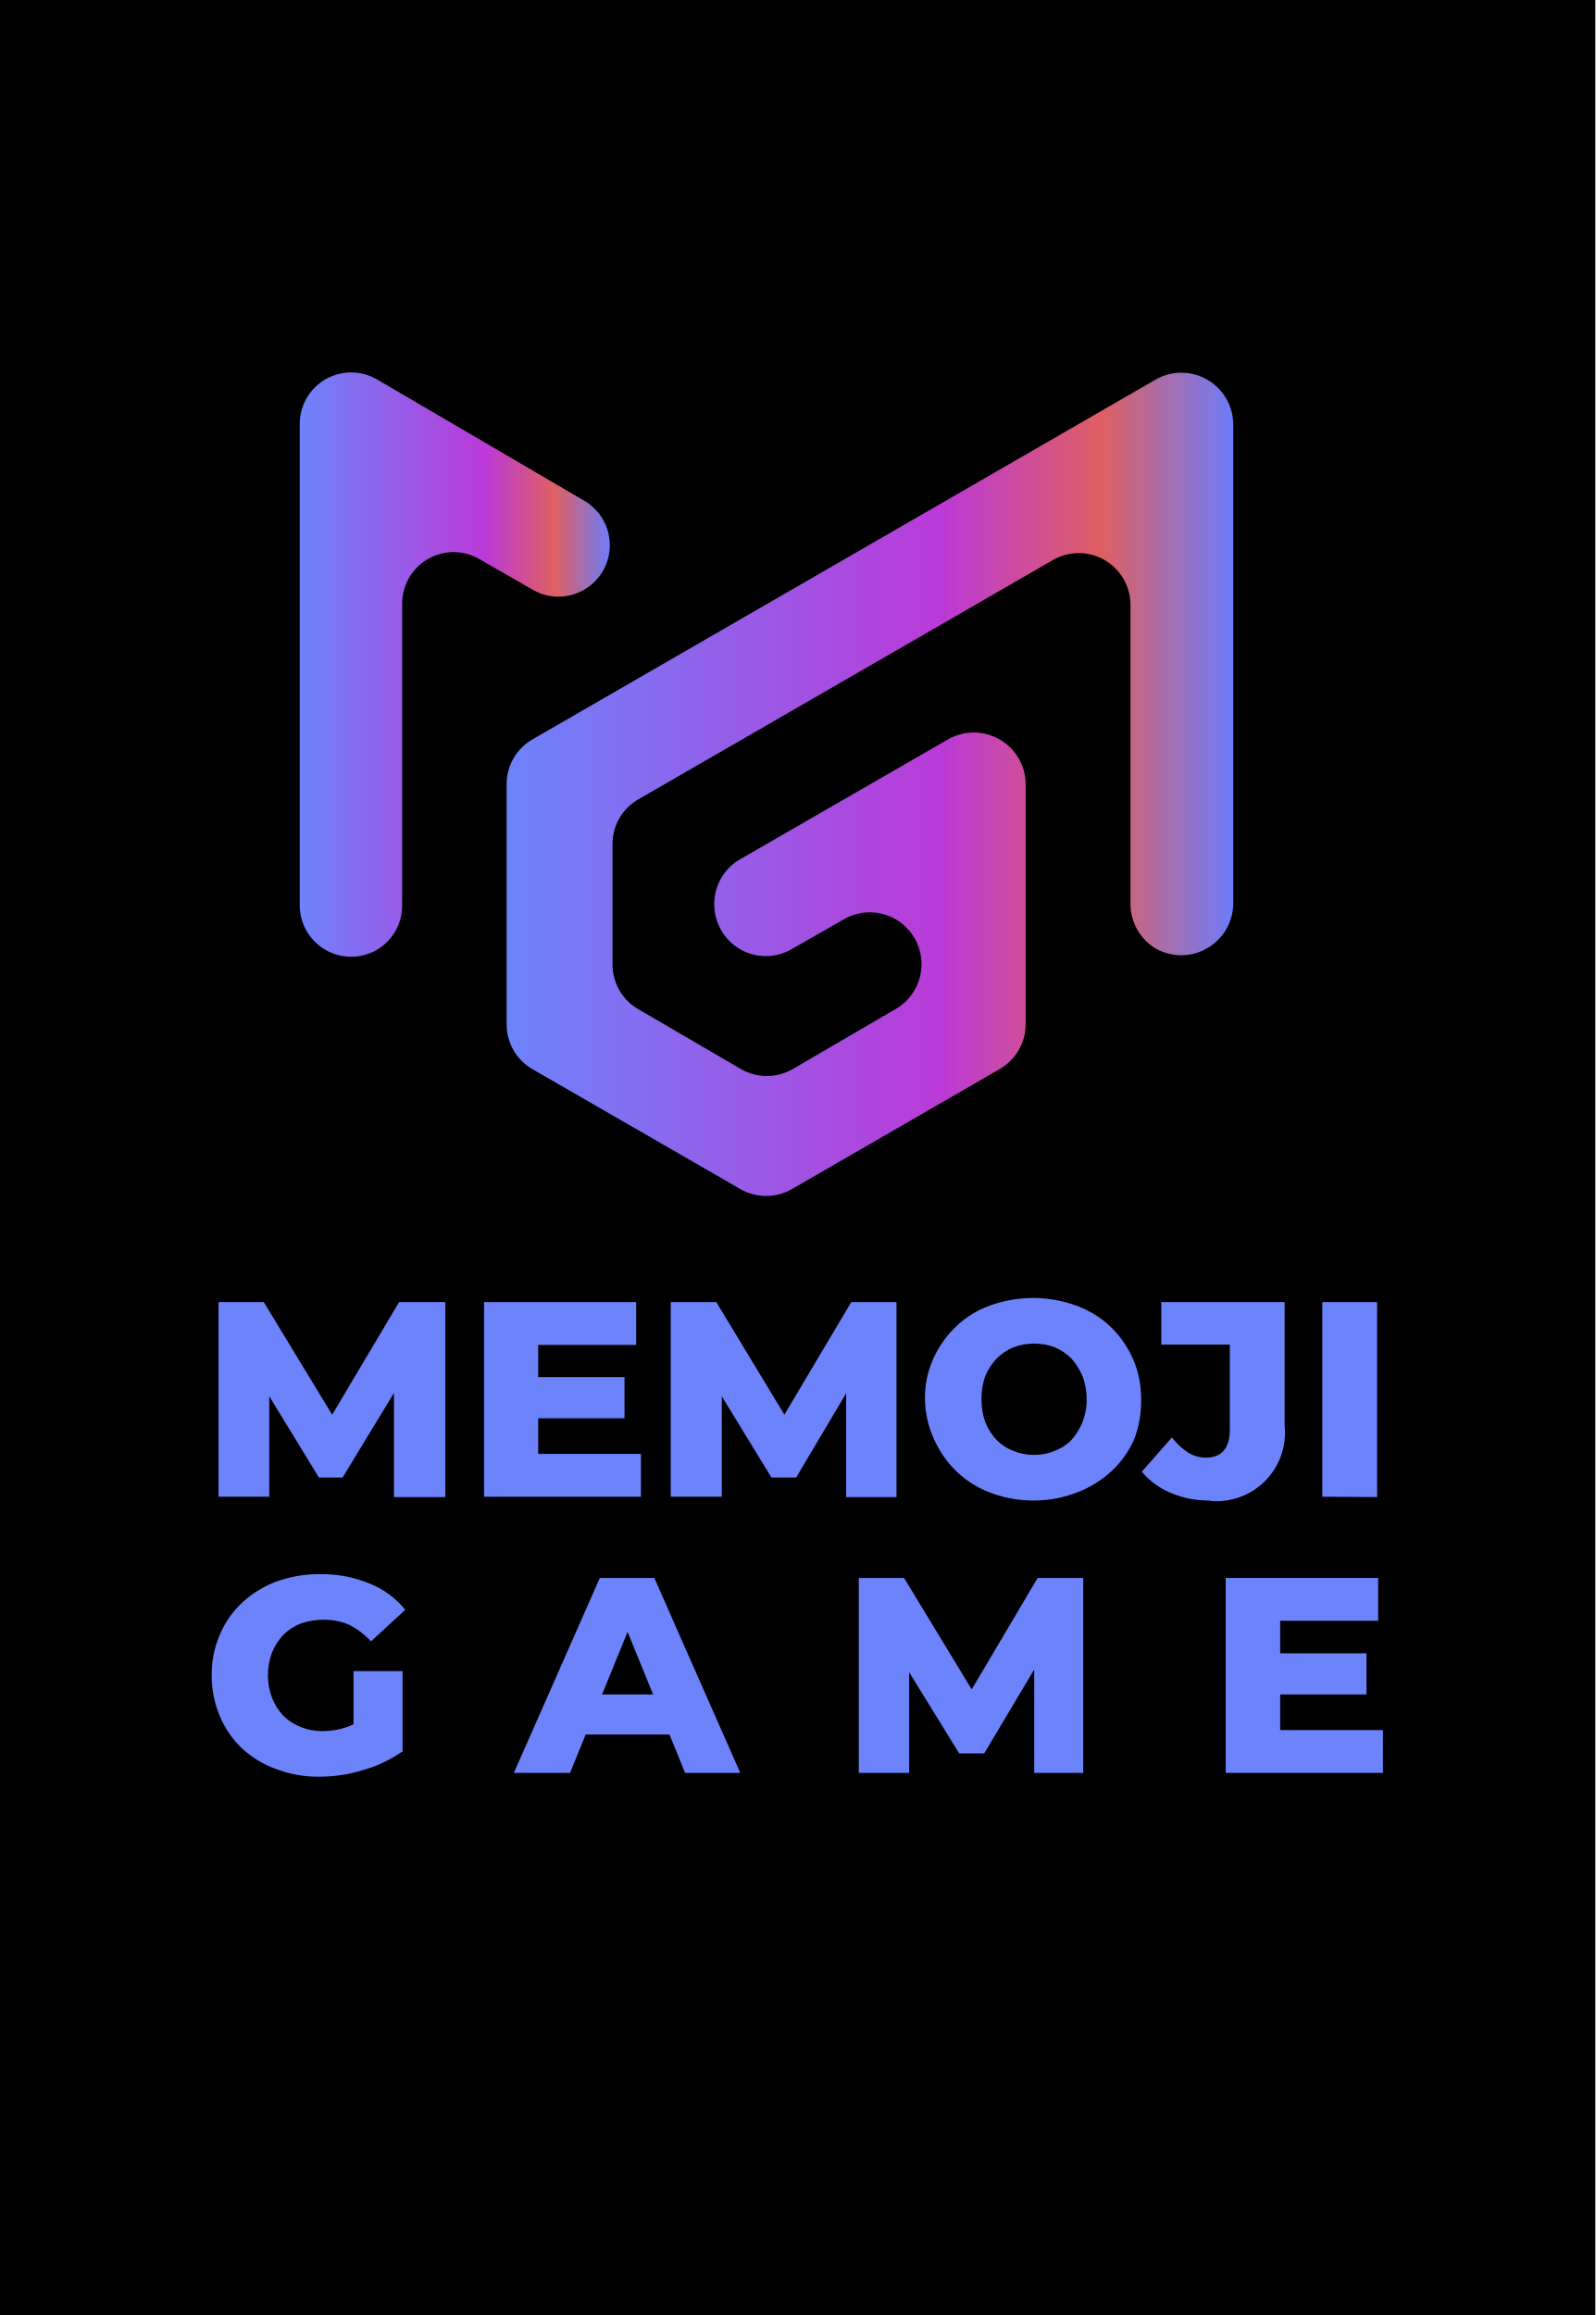
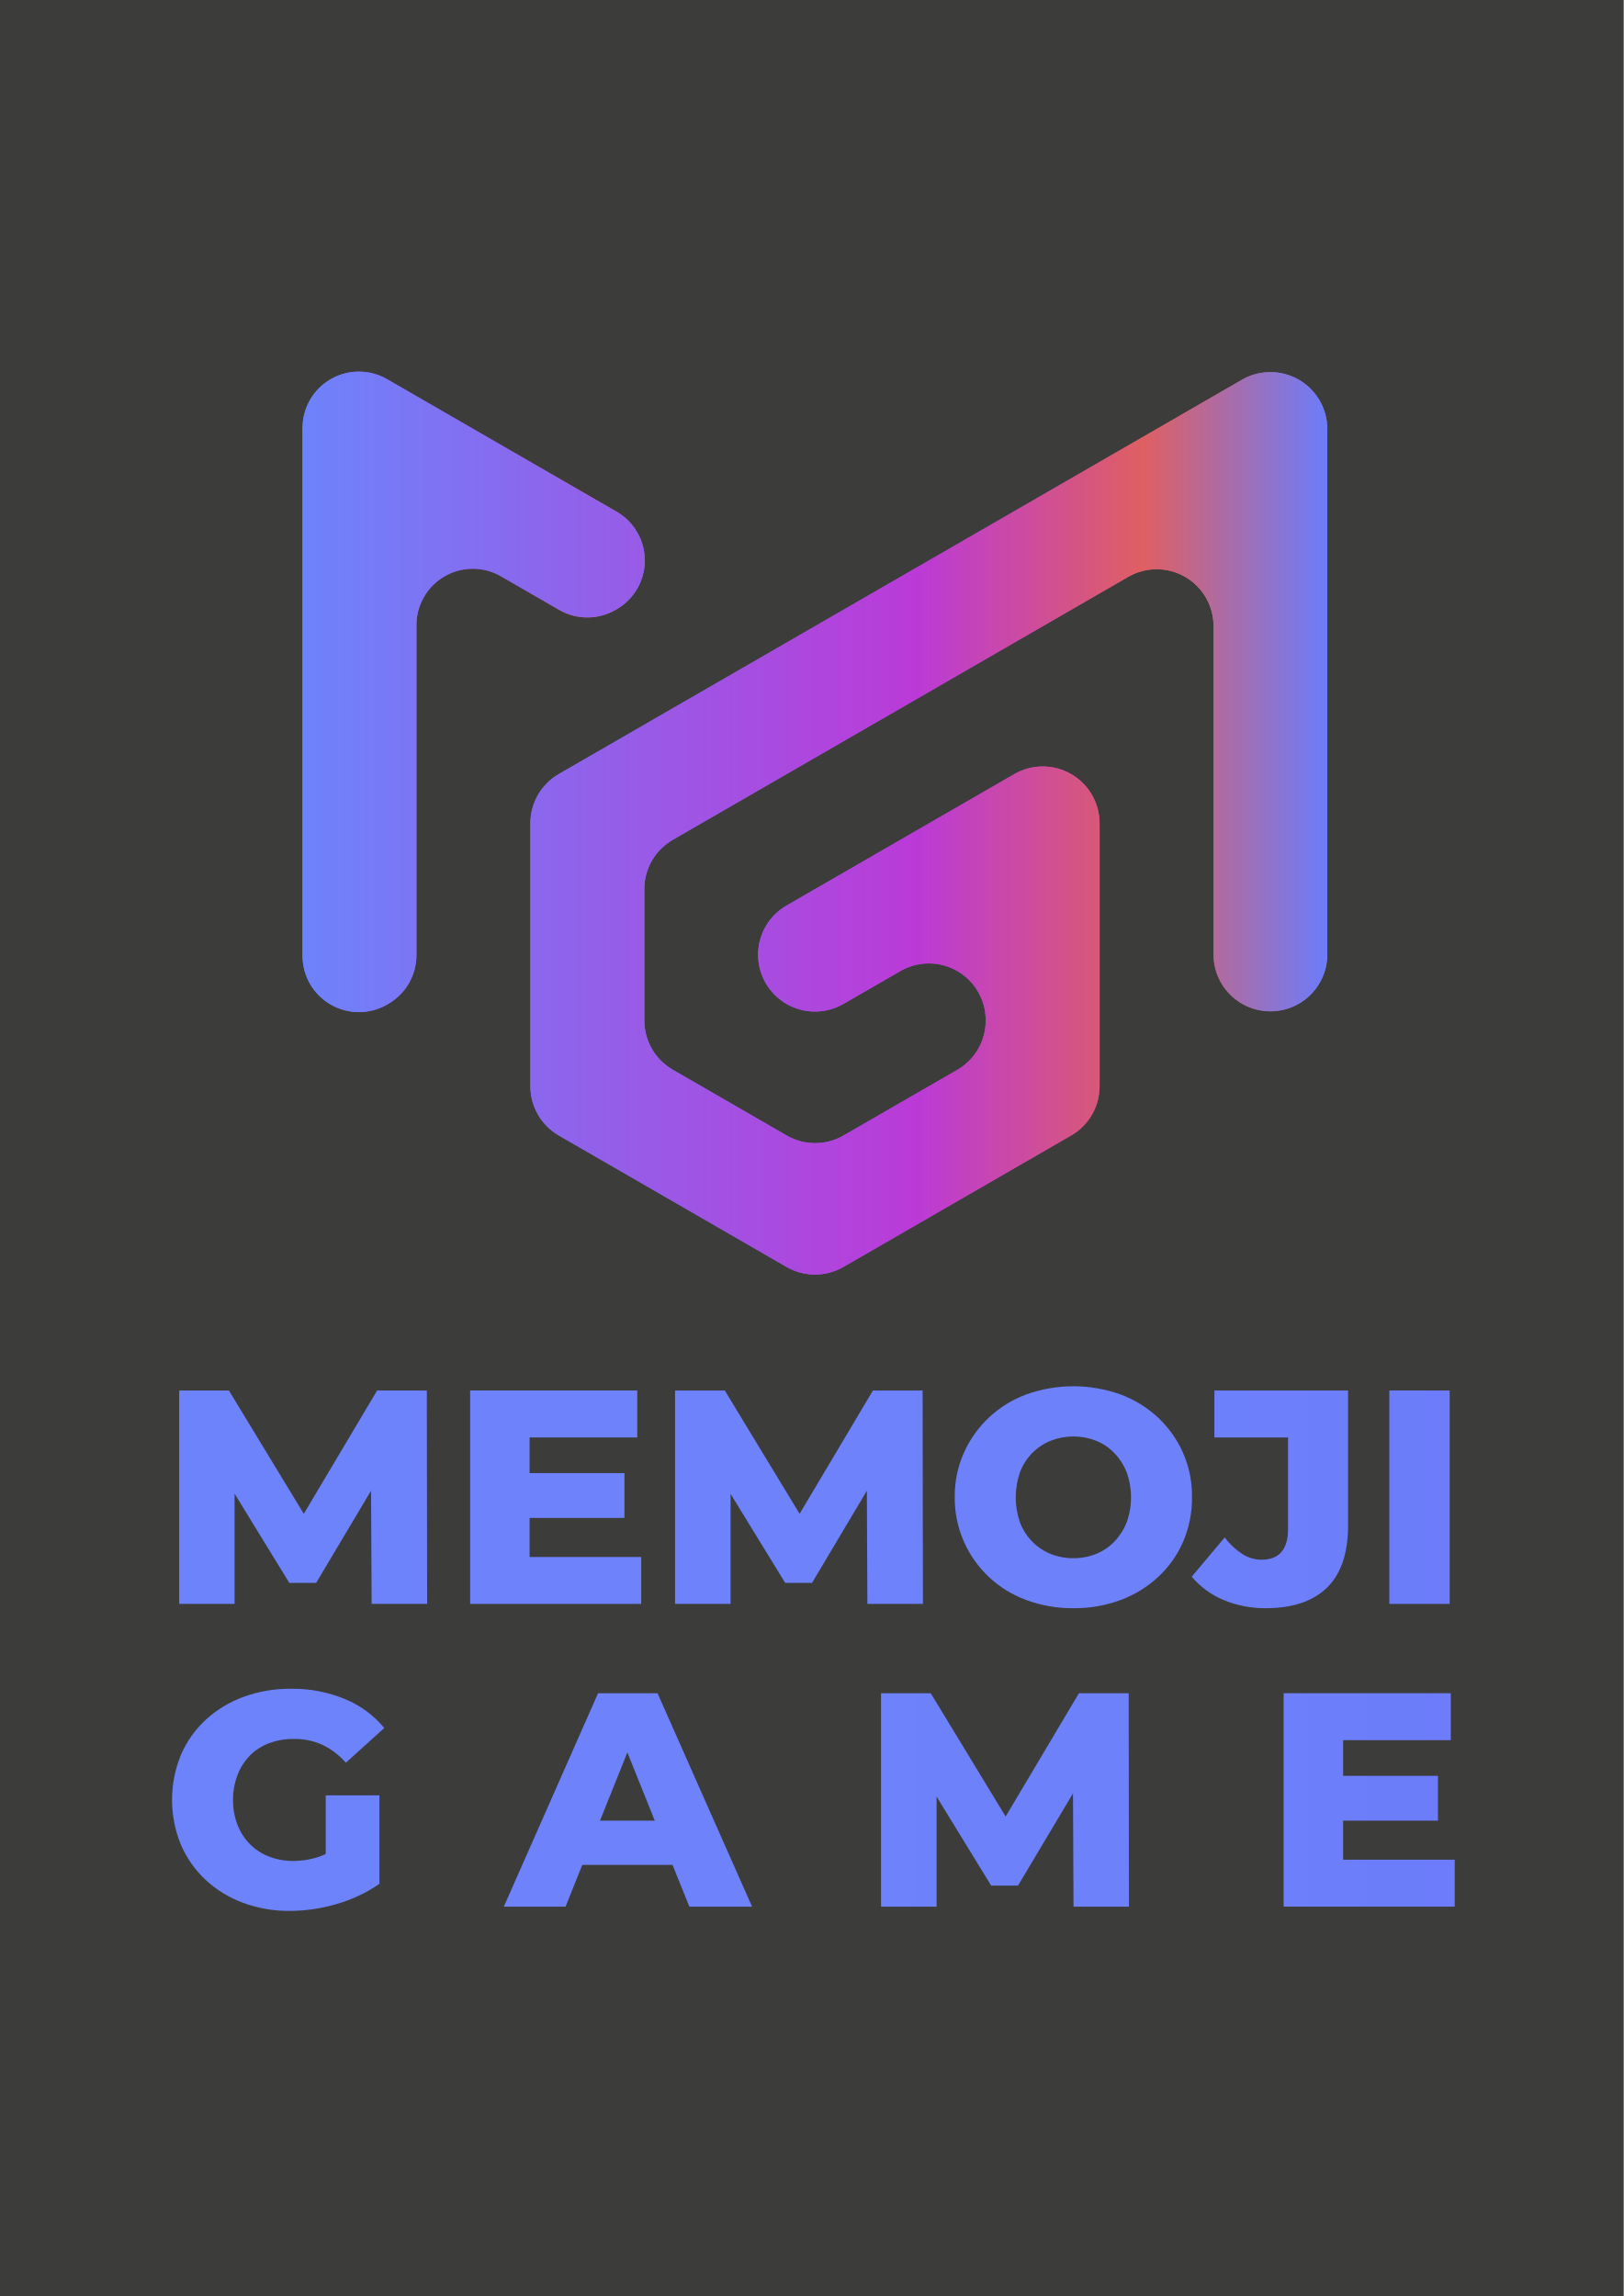
- <svg xmlns="http://www.w3.org/2000/svg" xmlns:xlink="http://www.w3.org/1999/xlink" viewBox="0 0 46.57 67.56">
+ <svg xmlns="http://www.w3.org/2000/svg" xmlns:xlink="http://www.w3.org/1999/xlink" id="Capa_1" data-name="Capa 1" viewBox="0 0 595.28 841.89">
  <defs>
-     <style>.cls-1{fill:url(#Degradado_sin_nombre_86);}.cls-2{fill:url(#Degradado_sin_nombre_86-2);}.cls-3{fill:#6d83fb;}</style>
-     <linearGradient id="Degradado_sin_nombre_86" x1="8.72" y1="19.39" x2="17.83" y2="19.39" gradientUnits="userSpaceOnUse">
+     <style>.cls-1{fill:#3c3c3b;}.cls-2{fill:url(#Degradado_sin_nombre_86);}.cls-3{fill:url(#Degradado_sin_nombre_86-2);}.cls-4{fill:url(#Degradado_sin_nombre_86-3);}.cls-5{fill:url(#Degradado_sin_nombre_3);}</style>
+     <linearGradient id="Degradado_sin_nombre_86" x1="110.97" y1="253.7" x2="236.4" y2="253.7" gradientUnits="userSpaceOnUse">
      <stop offset="0" stop-color="#6d83fb" />
      <stop offset="0.6" stop-color="#bb3ad7" />
      <stop offset="0.82" stop-color="#df5f62" />
      <stop offset="1" stop-color="#6c7cfa" />
    </linearGradient>
-     <linearGradient id="Degradado_sin_nombre_86-2" x1="14.79" y1="22.89" x2="36" y2="22.89" xlink:href="#Degradado_sin_nombre_86" />
+     <linearGradient id="Degradado_sin_nombre_86-2" x1="194.45" y1="301.9" x2="486.6" y2="301.9" xlink:href="#Degradado_sin_nombre_86" />
+     <linearGradient id="Degradado_sin_nombre_86-3" x1="105.97" y1="300.8" x2="481.6" y2="300.8" gradientTransform="translate(5 1)" xlink:href="#Degradado_sin_nombre_86" />
+     <linearGradient id="Degradado_sin_nombre_3" x1="71.07" y1="603.49" x2="541.33" y2="603.49" gradientTransform="translate(-8 1)" gradientUnits="userSpaceOnUse">
+       <stop offset="0" stop-color="#6d83fb" />
+       <stop offset="0.77" stop-color="#6d81fb" />
+       <stop offset="1" stop-color="#6c7cfa" />
+     </linearGradient>
  </defs>
-   <g id="Capa_2" data-name="Capa 2">
-     <g id="Capa_1-2" data-name="Capa 1">
-       <rect width="46.57" height="67.56" />
-       <path class="cls-1" d="M17.05,17.21l0,0a1.5,1.5,0,0,0,0-2.6L11,11.07a1.5,1.5,0,0,0-2.25,1.3V26.42A1.5,1.5,0,0,0,11,27.72l0,0a1.5,1.5,0,0,0,.74-1.3V17.62A1.5,1.5,0,0,1,14,16.32l1.55.89A1.49,1.49,0,0,0,17.05,17.21Z" />
-       <path class="cls-2" d="M35.24,11.08a1.51,1.51,0,0,0-1.51,0L15.54,21.58a1.5,1.5,0,0,0-.75,1.31v7a1.5,1.5,0,0,0,.75,1.31l6.07,3.5a1.51,1.51,0,0,0,1.51,0l6.06-3.5a1.51,1.51,0,0,0,.76-1.31v-7a1.51,1.51,0,0,0-.76-1.31h0a1.51,1.51,0,0,0-1.51,0l-6.07,3.5a1.5,1.5,0,0,0-.75,1.31h0a1.52,1.52,0,0,0,.75,1.31h0a1.51,1.51,0,0,0,1.51,0l1.52-.87a1.51,1.51,0,0,1,2.27,1.31h0a1.51,1.51,0,0,1-.76,1.31l-3,1.75a1.51,1.51,0,0,1-1.51,0l-3-1.75a1.5,1.5,0,0,1-.75-1.31v-3.5a1.5,1.5,0,0,1,.75-1.31l12.13-7A1.51,1.51,0,0,1,33,17.64v8.74a1.52,1.52,0,0,0,.75,1.31h0A1.52,1.52,0,0,0,36,26.38v-14A1.51,1.51,0,0,0,35.24,11.08Z" />
-       <path class="cls-3" d="M6.38,43.68V38H7.7l2.35,3.87h-.7L11.65,38H13v5.69H11.5V40.24h.25L10,43.12H9.31L7.55,40.24h.31v3.44Z" />
-       <path class="cls-3" d="M15.71,42.43h3v1.25H14.13V38h4.44v1.25H15.71Zm-.11-2.24h2.63v1.2H15.6Z" />
-       <path class="cls-3" d="M19.58,43.68V38h1.33l2.34,3.87h-.7L24.85,38h1.32v5.69H24.7V40.24h.25l-1.71,2.88h-.72l-1.76-2.88h.31v3.44Z" />
-       <path class="cls-3" d="M30.19,43.79a3.48,3.48,0,0,1-1.26-.22,2.91,2.91,0,0,1-1-.62,3,3,0,0,1-.66-.94A2.9,2.9,0,0,1,27,40.83a2.78,2.78,0,0,1,.24-1.17,3,3,0,0,1,.66-.94,2.77,2.77,0,0,1,1-.62,3.69,3.69,0,0,1,2.51,0,2.89,2.89,0,0,1,1,.61,3,3,0,0,1,.66.94,2.86,2.86,0,0,1,.24,1.18A3.08,3.08,0,0,1,33.11,42a2.81,2.81,0,0,1-.66.93,3.06,3.06,0,0,1-1,.62A3.39,3.39,0,0,1,30.19,43.79Zm0-1.33a1.53,1.53,0,0,0,.6-.12,1.34,1.34,0,0,0,.49-.32,1.82,1.82,0,0,0,.32-.52,1.74,1.74,0,0,0,.12-.67,1.81,1.81,0,0,0-.12-.67,1.91,1.91,0,0,0-.32-.51,1.51,1.51,0,0,0-.49-.33,1.72,1.72,0,0,0-1.21,0,1.51,1.51,0,0,0-.49.33,1.72,1.72,0,0,0-.33.51,2,2,0,0,0-.11.67,2,2,0,0,0,.11.67,1.65,1.65,0,0,0,.33.52,1.34,1.34,0,0,0,.49.32A1.54,1.54,0,0,0,30.19,42.46Z" />
-       <path class="cls-3" d="M35.31,43.79a2.78,2.78,0,0,1-1.13-.22,2.2,2.2,0,0,1-.85-.62l.88-1a1.91,1.91,0,0,0,.47.44,1,1,0,0,0,.51.15c.47,0,.71-.27.71-.82V39.24h-2V38H37.5v3.6a2,2,0,0,1-2.19,2.2Z" />
-       <path class="cls-3" d="M38.6,43.68V38h1.6v5.69Z" />
-       <path class="cls-3" d="M9.32,51.85a3.39,3.39,0,0,1-1.25-.22,2.92,2.92,0,0,1-1-.6,2.78,2.78,0,0,1-.65-.94,3,3,0,0,1-.24-1.2,2.91,2.91,0,0,1,.24-1.19,2.68,2.68,0,0,1,.66-.94,3.05,3.05,0,0,1,1-.61,3.68,3.68,0,0,1,1.27-.21,3.61,3.61,0,0,1,1.43.27,2.54,2.54,0,0,1,1.05.77l-1,.92a2.29,2.29,0,0,0-.63-.48,1.86,1.86,0,0,0-.75-.15,2,2,0,0,0-.67.11,1.5,1.5,0,0,0-.51.33,1.65,1.65,0,0,0-.33.52,1.88,1.88,0,0,0,0,1.32,1.65,1.65,0,0,0,.33.52,1.5,1.5,0,0,0,.51.33,1.67,1.67,0,0,0,.65.12,2.1,2.1,0,0,0,.7-.12,2.24,2.24,0,0,0,.69-.4l.9,1.13a3.79,3.79,0,0,1-1.13.53A4.28,4.28,0,0,1,9.32,51.85Zm1-.93V48.77h1.43v2.36Z" />
-       <path class="cls-3" d="M15,51.74l2.51-5.69h1.59l2.51,5.69H20l-2-4.9h.64l-2,4.9Zm1.38-1.12.41-1.17h2.78L20,50.62Z" />
-       <path class="cls-3" d="M25.07,51.74V46.05h1.32l2.35,3.87H28l2.29-3.87h1.33v5.69H30.19l0-3.44h.25l-1.71,2.87H28L26.23,48.3h.31v3.44Z" />
-       <path class="cls-3" d="M37.37,50.49h3v1.25H35.78V46.05h4.45V47.3H37.37Zm-.12-2.24h2.64v1.2H37.25Z" />
-     </g>
-   </g>
+   <rect class="cls-1" width="595.28" height="841.89" />
+   <path class="cls-2" d="M225.63,223.64l.43-.24a20.65,20.65,0,0,0,0-35.77l-84.14-48.58a20.65,20.65,0,0,0-31,17.89V350.47a20.66,20.66,0,0,0,31,17.88l.43-.26a20.6,20.6,0,0,0,10.32-17.88v-121a20.66,20.66,0,0,1,31-17.89l21.3,12.3A20.63,20.63,0,0,0,225.63,223.64Z" />
+   <path class="cls-3" d="M476.17,139.24a20.8,20.8,0,0,0-20.84,0L204.87,283.83a20.83,20.83,0,0,0-10.42,18.05v96.41a20.86,20.86,0,0,0,10.42,18.06c27.18,15.68,56.33,32.53,83.5,48.21a20.81,20.81,0,0,0,20.83,0c27.17-15.7,56.34-32.53,83.51-48.21a20.84,20.84,0,0,0,10.42-18.06v-96.4a20.83,20.83,0,0,0-10.42-18.05h0a20.84,20.84,0,0,0-20.86,0c-27.17,15.7-56.34,32.52-83.51,48.22a20.82,20.82,0,0,0-10.41,18h0a20.87,20.87,0,0,0,10.43,18.06h0a20.85,20.85,0,0,0,20.84,0l20.9-12.06a20.85,20.85,0,0,1,31.28,18.06v0A20.83,20.83,0,0,1,351,392.26l-41.75,24.11a20.83,20.83,0,0,1-20.83,0c-13.32-7.68-28.48-16.43-41.78-24.12a20.86,20.86,0,0,1-10.42-18.06V326a20.85,20.85,0,0,1,10.41-18.06c55.21-31.87,111.55-64.39,167-96.42a20.85,20.85,0,0,1,31.27,18.07V350a20.86,20.86,0,0,0,10.38,18h0a20.85,20.85,0,0,0,31.33-18V157.3A20.86,20.86,0,0,0,476.17,139.24Z" />
+   <path class="cls-4" d="M225.63,223.64l.43-.24a20.65,20.65,0,0,0,0-35.77l-84.14-48.58a20.65,20.65,0,0,0-31,17.89V350.47a20.66,20.66,0,0,0,31,17.88l.43-.26a20.6,20.6,0,0,0,10.32-17.88v-121a20.66,20.66,0,0,1,31-17.89l21.3,12.3A20.63,20.63,0,0,0,225.63,223.64Z" />
+   <path class="cls-4" d="M476.17,139.24a20.8,20.8,0,0,0-20.84,0L204.87,283.83a20.83,20.83,0,0,0-10.42,18.05v96.41a20.86,20.86,0,0,0,10.42,18.06c27.18,15.68,56.33,32.53,83.5,48.21a20.81,20.81,0,0,0,20.83,0c27.17-15.7,56.34-32.53,83.51-48.21a20.84,20.84,0,0,0,10.42-18.06v-96.4a20.83,20.83,0,0,0-10.42-18.05h0a20.84,20.84,0,0,0-20.86,0c-27.17,15.7-56.34,32.52-83.51,48.22a20.82,20.82,0,0,0-10.41,18h0a20.87,20.87,0,0,0,10.43,18.06h0a20.85,20.85,0,0,0,20.84,0l20.9-12.06a20.85,20.85,0,0,1,31.28,18.06v0A20.83,20.83,0,0,1,351,392.26l-41.75,24.11a20.83,20.83,0,0,1-20.83,0c-13.32-7.68-28.48-16.43-41.78-24.12a20.86,20.86,0,0,1-10.42-18.06V326a20.85,20.85,0,0,1,10.41-18.06c55.21-31.87,111.55-64.39,167-96.42a20.85,20.85,0,0,1,31.27,18.07V350a20.86,20.86,0,0,0,10.38,18h0a20.85,20.85,0,0,0,31.33-18V157.3A20.86,20.86,0,0,0,476.17,139.24Z" />
+   <path class="cls-5" d="M65.7,588.12V509.86H83.92l32.31,53.22h-9.61l31.64-53.22h18.22l.12,78.26H136.25L136,540.83h3.47L115.9,580.41h-9.84L81.8,540.83H86v47.29Z" />
+   <path class="cls-5" d="M194.16,570.91h40.92v17.21H172.36V509.86h61.27v17.22H194.16Zm-1.56-30.75h36.33v16.43H192.6Z" />
+   <path class="cls-5" d="M247.49,588.12V509.86h18.23L298,563.08h-9.61l31.64-53.22h18.22l.11,78.26H318l-.22-47.29h3.47L297.7,580.41h-9.84l-24.27-39.58h4.25v47.29Z" />
+   <path class="cls-5" d="M393.51,589.69a48.56,48.56,0,0,1-17.27-3,40,40,0,0,1-22.92-21.52,39.66,39.66,0,0,1-3.3-16.27,39,39,0,0,1,3.3-16.1,40.32,40.32,0,0,1,22.86-21.47,51.23,51.23,0,0,1,34.66,0,41.11,41.11,0,0,1,13.76,8.5,39.88,39.88,0,0,1,9.11,12.86,39.25,39.25,0,0,1,3.3,16.21,40.59,40.59,0,0,1-3.24,16.38,38.52,38.52,0,0,1-9.12,12.91,41.47,41.47,0,0,1-13.81,8.5A48.38,48.38,0,0,1,393.51,589.69Zm0-18.34a22,22,0,0,0,8.33-1.56,19.19,19.19,0,0,0,6.71-4.53,21.57,21.57,0,0,0,4.48-7,27.08,27.08,0,0,0,0-18.45,21.72,21.72,0,0,0-4.48-7,19.17,19.17,0,0,0-6.71-4.52,22.88,22.88,0,0,0-16.66,0,19.83,19.83,0,0,0-6.76,4.52,20.3,20.3,0,0,0-4.47,7,27.89,27.89,0,0,0,0,18.45,20.17,20.17,0,0,0,4.47,7,19.86,19.86,0,0,0,6.76,4.53A22,22,0,0,0,393.51,571.35Z" />
+   <path class="cls-5" d="M464.07,589.69a39.38,39.38,0,0,1-15.49-3,30.61,30.61,0,0,1-11.68-8.56L449,563.75a25.22,25.22,0,0,0,6.49,6.09,13.18,13.18,0,0,0,7,2.07q9.72,0,9.73-11.29V527.08h-27V509.86h49v49.53q0,15.21-7.71,22.75T464.07,589.69Z" />
+   <path class="cls-5" d="M509.35,588.12V509.86h22.13v78.26Z" />
+   <path class="cls-5" d="M106.22,700.69a48.31,48.31,0,0,1-17.21-3,41,41,0,0,1-13.64-8.39,38.09,38.09,0,0,1-9.06-12.91,43.3,43.3,0,0,1,0-32.87,37.85,37.85,0,0,1,9.11-12.92,41.46,41.46,0,0,1,13.81-8.38,49.72,49.72,0,0,1,17.55-3A50,50,0,0,1,126.46,623a36.94,36.94,0,0,1,14.42,10.62L126.8,646.35a26.91,26.91,0,0,0-8.67-6.6,24.64,24.64,0,0,0-10.34-2.12,25.62,25.62,0,0,0-9.17,1.57,19.26,19.26,0,0,0-7,4.52,21,21,0,0,0-4.53,7.1A25,25,0,0,0,85.43,660a24.65,24.65,0,0,0,1.62,9.06,20.87,20.87,0,0,0,4.53,7.1,20,20,0,0,0,7,4.58,24.18,24.18,0,0,0,9,1.62,29.25,29.25,0,0,0,9.61-1.62,31.6,31.6,0,0,0,9.51-5.53l12.41,15.54a52.75,52.75,0,0,1-15.6,7.38A61.4,61.4,0,0,1,106.22,700.69Zm13.2-12.75V658.31H139.1v32.43Z" />
+   <path class="cls-5" d="M184.71,699.12l34.55-78.26h21.8l34.66,78.26h-23L225.63,631.7h8.72l-27,67.42Zm18.9-15.31,5.7-16.22h38.24l5.7,16.22Z" />
+   <path class="cls-5" d="M323,699.12V620.86h18.22l32.32,53.22h-9.62l31.64-53.22h18.23l.11,78.26H393.57l-.22-47.29h3.46l-23.59,39.58h-9.84l-24.26-39.58h4.25v47.29Z" />
+   <path class="cls-5" d="M492.41,681.91h40.92v17.21H470.6V620.86h61.28v17.22H492.41Zm-1.57-30.75h36.34v16.43H490.84Z" />
</svg>
